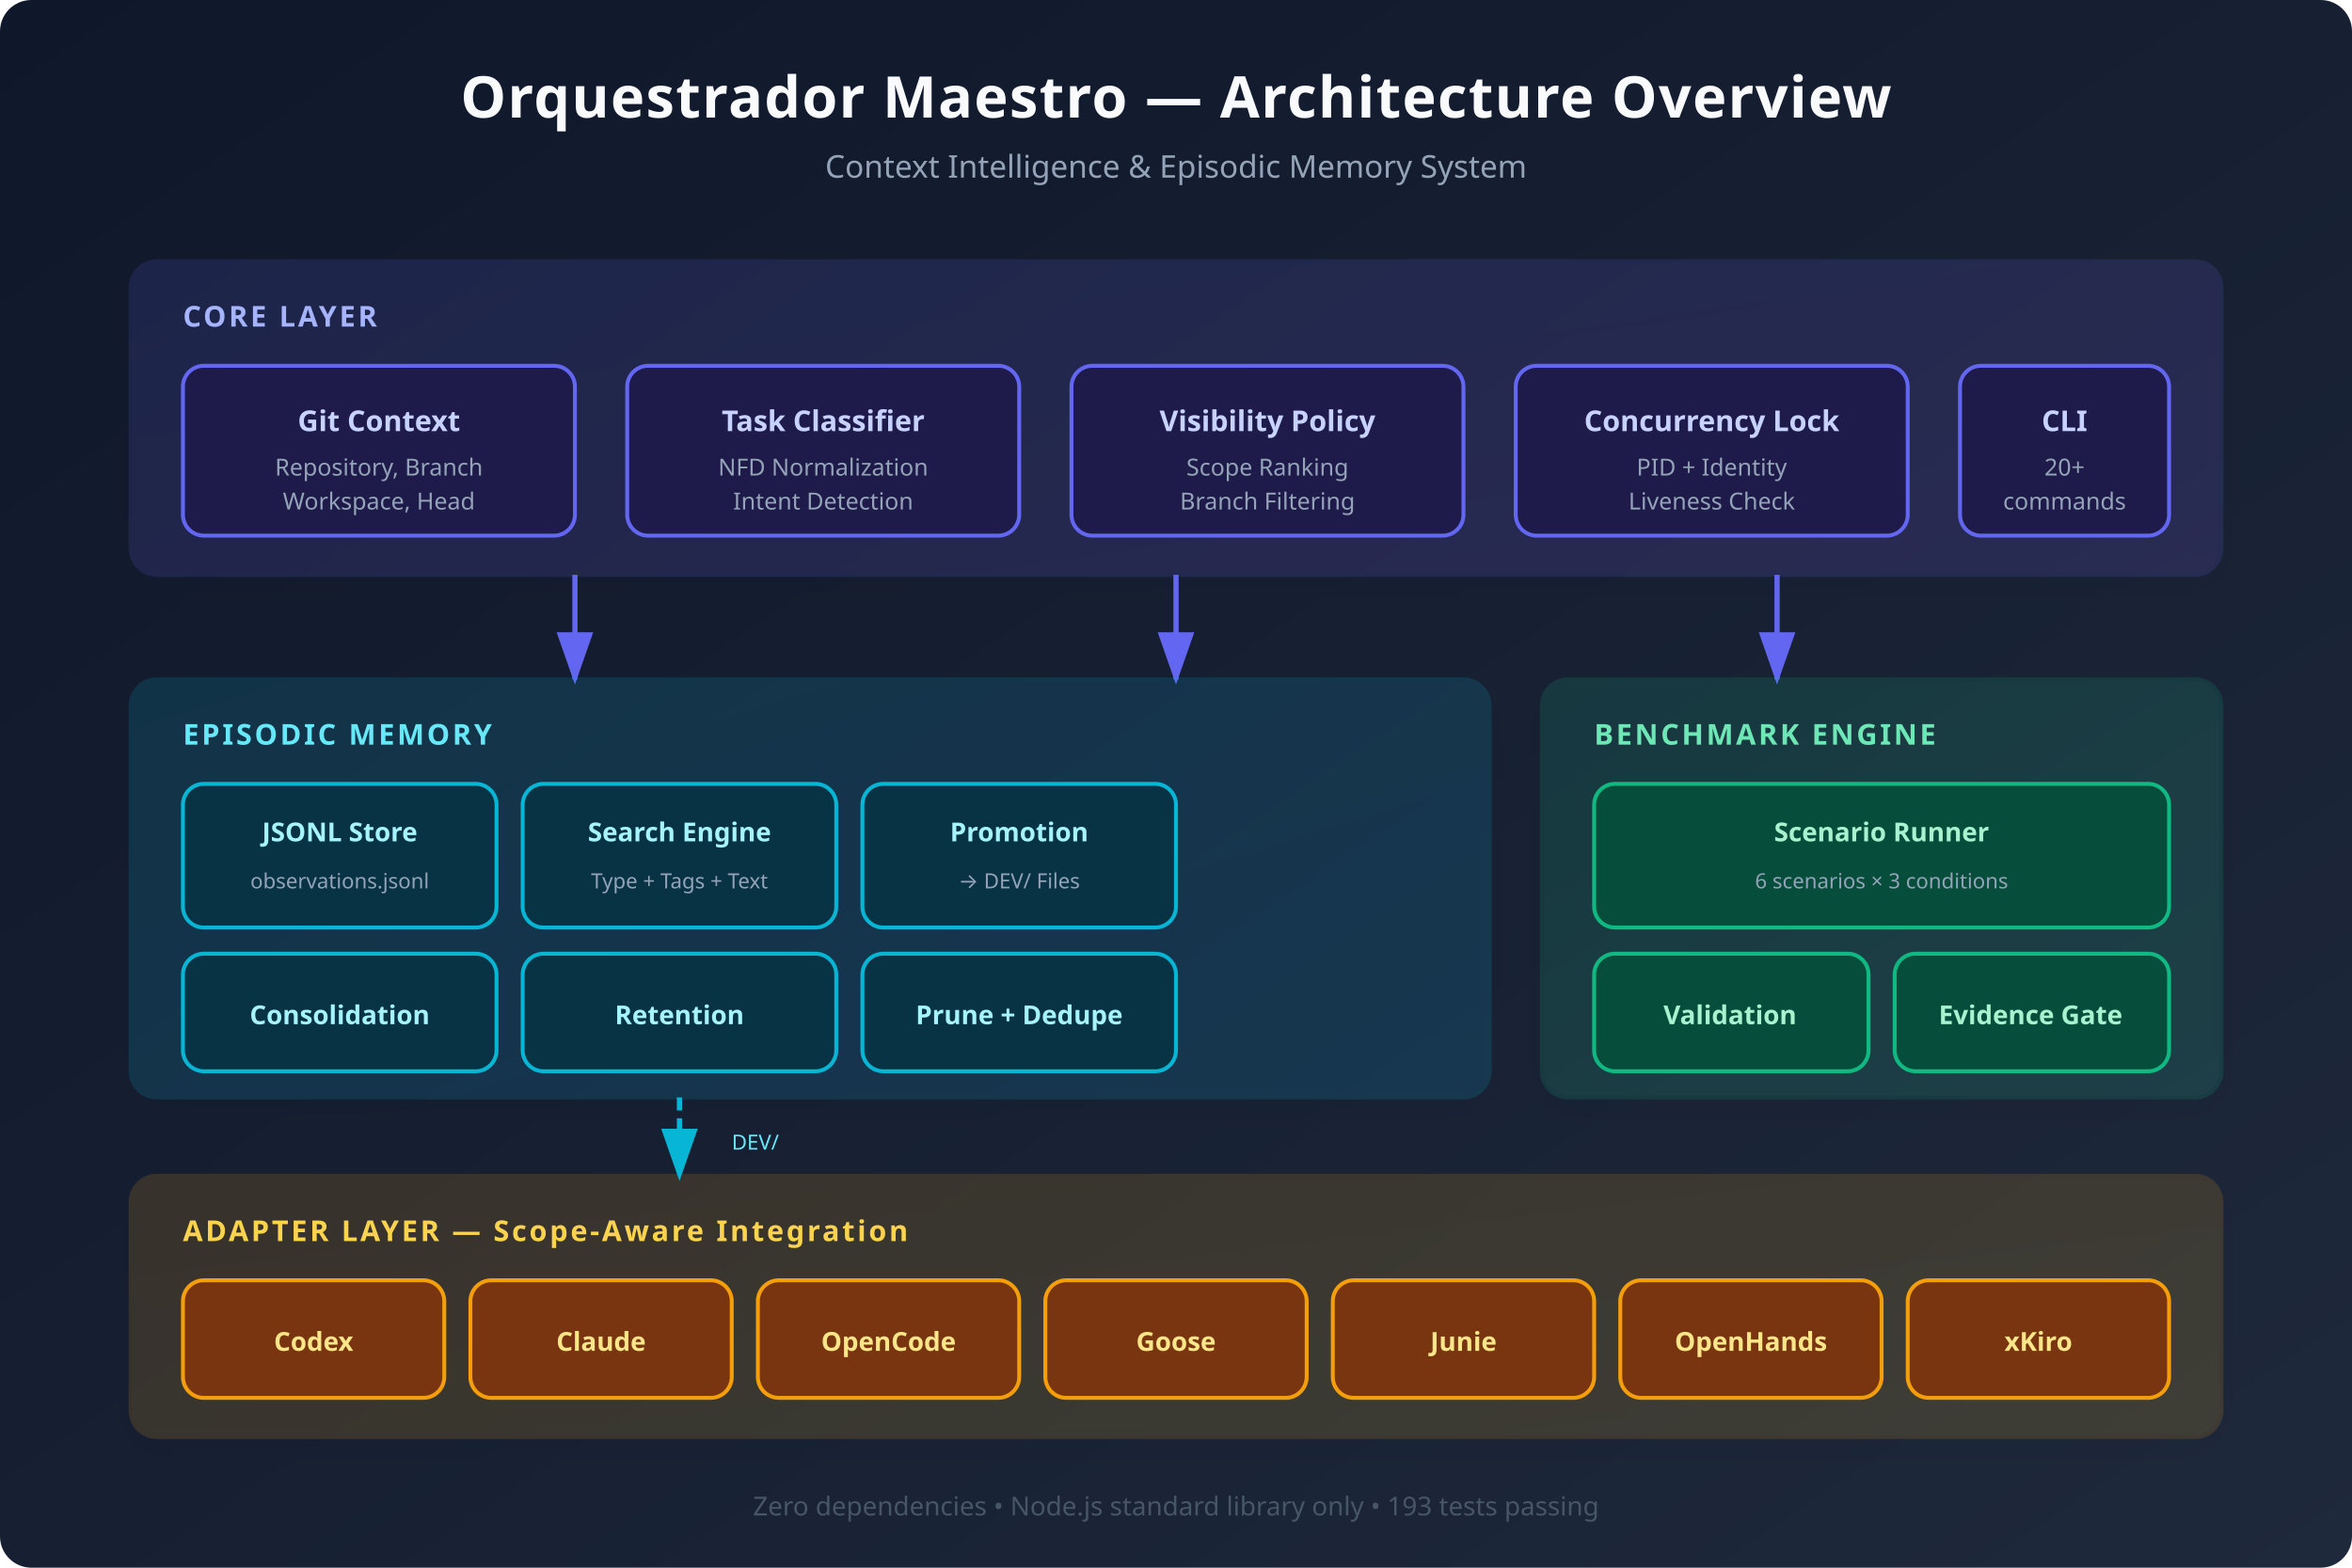
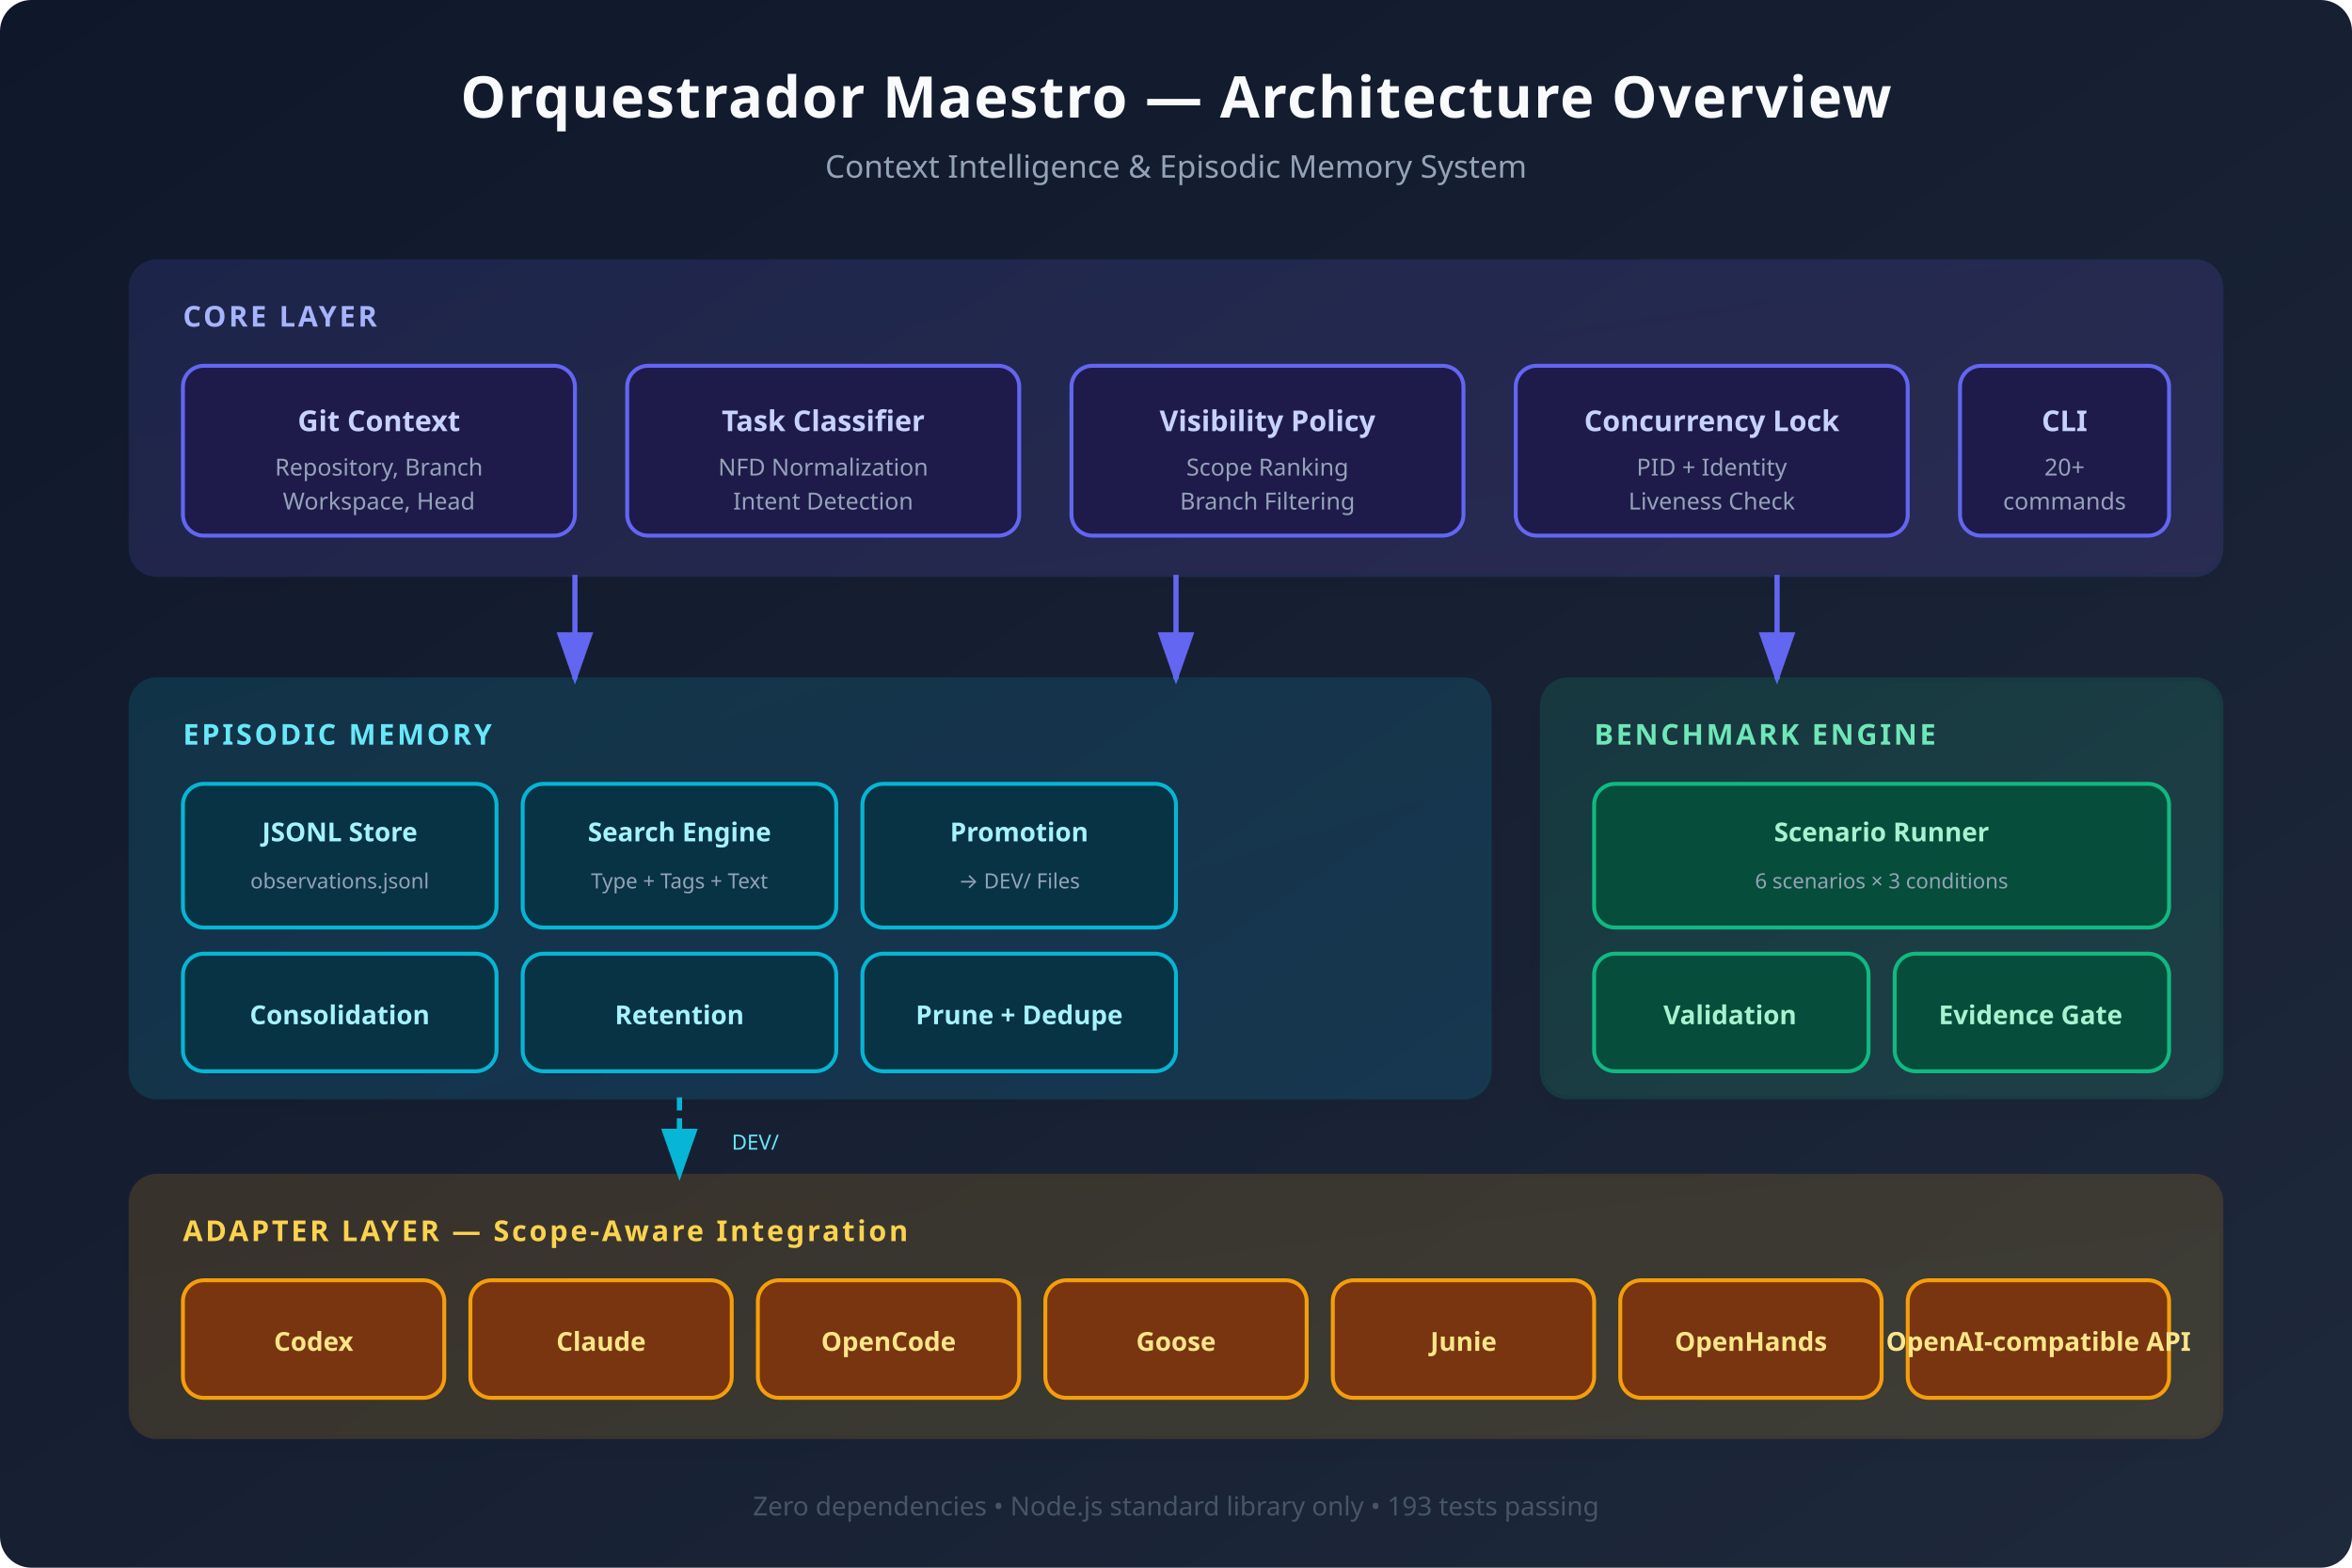
<svg xmlns="http://www.w3.org/2000/svg" viewBox="0 0 900 600" font-family="Segoe UI, system-ui, -apple-system, sans-serif">
  <defs>
    <linearGradient id="bgGrad" x1="0%" y1="0%" x2="100%" y2="100%">
      <stop offset="0%" style="stop-color:#0f172a;stop-opacity:1" />
      <stop offset="100%" style="stop-color:#1e293b;stop-opacity:1" />
    </linearGradient>
    <linearGradient id="coreGrad" x1="0%" y1="0%" x2="100%" y2="100%">
      <stop offset="0%" style="stop-color:#6366f1;stop-opacity:1" />
      <stop offset="100%" style="stop-color:#8b5cf6;stop-opacity:1" />
    </linearGradient>
    <linearGradient id="memGrad" x1="0%" y1="0%" x2="100%" y2="100%">
      <stop offset="0%" style="stop-color:#06b6d4;stop-opacity:1" />
      <stop offset="100%" style="stop-color:#0ea5e9;stop-opacity:1" />
    </linearGradient>
    <linearGradient id="benchGrad" x1="0%" y1="0%" x2="100%" y2="100%">
      <stop offset="0%" style="stop-color:#10b981;stop-opacity:1" />
      <stop offset="100%" style="stop-color:#34d399;stop-opacity:1" />
    </linearGradient>
    <linearGradient id="adapterGrad" x1="0%" y1="0%" x2="100%" y2="100%">
      <stop offset="0%" style="stop-color:#f59e0b;stop-opacity:1" />
      <stop offset="100%" style="stop-color:#fbbf24;stop-opacity:1" />
    </linearGradient>
    <filter id="shadow" x="-20%" y="-20%" width="140%" height="140%">
      <feDropShadow dx="0" dy="4" stdDeviation="8" flood-color="#000" flood-opacity="0.3" />
    </filter>
    <filter id="glow">
      <feGaussianBlur stdDeviation="3" result="coloredBlur" />
      <feMerge>
        <feMergeNode in="coloredBlur" />
        <feMergeNode in="SourceGraphic" />
      </feMerge>
    </filter>
  </defs>
  <rect width="900" height="600" fill="url(#bgGrad)" rx="12" />
  <text x="450" y="45" text-anchor="middle" fill="#f8fafc" font-size="22" font-weight="700" letter-spacing="0.5">Orquestrador Maestro — Architecture Overview</text>
  <text x="450" y="68" text-anchor="middle" fill="#94a3b8" font-size="12">Context Intelligence &amp; Episodic Memory System</text>
  <rect x="50" y="100" width="800" height="120" rx="10" fill="url(#coreGrad)" opacity="0.15" stroke="#6366f1" stroke-width="1.5" filter="url(#shadow)" />
  <text x="70" y="125" fill="#a5b4fc" font-size="11" font-weight="600" letter-spacing="1">CORE LAYER</text>
  <rect x="70" y="140" width="150" height="65" rx="8" fill="#1e1b4b" stroke="#6366f1" stroke-width="1.5" />
  <text x="145" y="165" text-anchor="middle" fill="#c7d2fe" font-size="11" font-weight="600">Git Context</text>
  <text x="145" y="182" text-anchor="middle" fill="#94a3b8" font-size="9">Repository, Branch</text>
  <text x="145" y="195" text-anchor="middle" fill="#94a3b8" font-size="9">Workspace, Head</text>
  <rect x="240" y="140" width="150" height="65" rx="8" fill="#1e1b4b" stroke="#6366f1" stroke-width="1.5" />
  <text x="315" y="165" text-anchor="middle" fill="#c7d2fe" font-size="11" font-weight="600">Task Classifier</text>
  <text x="315" y="182" text-anchor="middle" fill="#94a3b8" font-size="9">NFD Normalization</text>
  <text x="315" y="195" text-anchor="middle" fill="#94a3b8" font-size="9">Intent Detection</text>
  <rect x="410" y="140" width="150" height="65" rx="8" fill="#1e1b4b" stroke="#6366f1" stroke-width="1.5" />
  <text x="485" y="165" text-anchor="middle" fill="#c7d2fe" font-size="11" font-weight="600">Visibility Policy</text>
  <text x="485" y="182" text-anchor="middle" fill="#94a3b8" font-size="9">Scope Ranking</text>
  <text x="485" y="195" text-anchor="middle" fill="#94a3b8" font-size="9">Branch Filtering</text>
  <rect x="580" y="140" width="150" height="65" rx="8" fill="#1e1b4b" stroke="#6366f1" stroke-width="1.5" />
  <text x="655" y="165" text-anchor="middle" fill="#c7d2fe" font-size="11" font-weight="600">Concurrency Lock</text>
  <text x="655" y="182" text-anchor="middle" fill="#94a3b8" font-size="9">PID + Identity</text>
  <text x="655" y="195" text-anchor="middle" fill="#94a3b8" font-size="9">Liveness Check</text>
  <rect x="750" y="140" width="80" height="65" rx="8" fill="#1e1b4b" stroke="#6366f1" stroke-width="1.5" />
  <text x="790" y="165" text-anchor="middle" fill="#c7d2fe" font-size="11" font-weight="600">CLI</text>
  <text x="790" y="182" text-anchor="middle" fill="#94a3b8" font-size="9">20+</text>
  <text x="790" y="195" text-anchor="middle" fill="#94a3b8" font-size="9">commands</text>
  <line x1="220" y1="220" x2="220" y2="260" stroke="#6366f1" stroke-width="2" marker-end="url(#arrowPurple)" />
  <line x1="450" y1="220" x2="450" y2="260" stroke="#6366f1" stroke-width="2" marker-end="url(#arrowPurple)" />
  <line x1="680" y1="220" x2="680" y2="260" stroke="#6366f1" stroke-width="2" marker-end="url(#arrowPurple)" />
  <rect x="50" y="260" width="520" height="160" rx="10" fill="url(#memGrad)" opacity="0.15" stroke="#06b6d4" stroke-width="1.5" filter="url(#shadow)" />
  <text x="70" y="285" fill="#67e8f9" font-size="11" font-weight="600" letter-spacing="1">EPISODIC MEMORY</text>
  <rect x="70" y="300" width="120" height="55" rx="8" fill="#083344" stroke="#06b6d4" stroke-width="1.5" />
  <text x="130" y="322" text-anchor="middle" fill="#a5f3fc" font-size="10" font-weight="600">JSONL Store</text>
  <text x="130" y="340" text-anchor="middle" fill="#94a3b8" font-size="8">observations.jsonl</text>
  <rect x="200" y="300" width="120" height="55" rx="8" fill="#083344" stroke="#06b6d4" stroke-width="1.5" />
  <text x="260" y="322" text-anchor="middle" fill="#a5f3fc" font-size="10" font-weight="600">Search Engine</text>
  <text x="260" y="340" text-anchor="middle" fill="#94a3b8" font-size="8">Type + Tags + Text</text>
  <rect x="330" y="300" width="120" height="55" rx="8" fill="#083344" stroke="#06b6d4" stroke-width="1.5" />
  <text x="390" y="322" text-anchor="middle" fill="#a5f3fc" font-size="10" font-weight="600">Promotion</text>
  <text x="390" y="340" text-anchor="middle" fill="#94a3b8" font-size="8">→ DEV/ Files</text>
  <rect x="70" y="365" width="120" height="45" rx="8" fill="#083344" stroke="#06b6d4" stroke-width="1.5" />
  <text x="130" y="392" text-anchor="middle" fill="#a5f3fc" font-size="10" font-weight="600">Consolidation</text>
  <rect x="200" y="365" width="120" height="45" rx="8" fill="#083344" stroke="#06b6d4" stroke-width="1.5" />
  <text x="260" y="392" text-anchor="middle" fill="#a5f3fc" font-size="10" font-weight="600">Retention</text>
  <rect x="330" y="365" width="120" height="45" rx="8" fill="#083344" stroke="#06b6d4" stroke-width="1.5" />
  <text x="390" y="392" text-anchor="middle" fill="#a5f3fc" font-size="10" font-weight="600">Prune + Dedupe</text>
  <rect x="590" y="260" width="260" height="160" rx="10" fill="url(#benchGrad)" opacity="0.15" stroke="#10b981" stroke-width="1.5" filter="url(#shadow)" />
  <text x="610" y="285" fill="#6ee7b7" font-size="11" font-weight="600" letter-spacing="1">BENCHMARK ENGINE</text>
  <rect x="610" y="300" width="220" height="55" rx="8" fill="#064e3b" stroke="#10b981" stroke-width="1.5" />
  <text x="720" y="322" text-anchor="middle" fill="#a7f3d0" font-size="10" font-weight="600">Scenario Runner</text>
  <text x="720" y="340" text-anchor="middle" fill="#94a3b8" font-size="8">6 scenarios × 3 conditions</text>
  <rect x="610" y="365" width="105" height="45" rx="8" fill="#064e3b" stroke="#10b981" stroke-width="1.5" />
  <text x="662" y="392" text-anchor="middle" fill="#a7f3d0" font-size="10" font-weight="600">Validation</text>
  <rect x="725" y="365" width="105" height="45" rx="8" fill="#064e3b" stroke="#10b981" stroke-width="1.5" />
  <text x="777" y="392" text-anchor="middle" fill="#a7f3d0" font-size="10" font-weight="600">Evidence Gate</text>
  <rect x="50" y="450" width="800" height="100" rx="10" fill="url(#adapterGrad)" opacity="0.15" stroke="#f59e0b" stroke-width="1.5" filter="url(#shadow)" />
  <text x="70" y="475" fill="#fcd34d" font-size="11" font-weight="600" letter-spacing="1">ADAPTER LAYER — Scope-Aware Integration</text>
  <rect x="70" y="490" width="100" height="45" rx="8" fill="#78350f" stroke="#f59e0b" stroke-width="1.5" />
  <text x="120" y="517" text-anchor="middle" fill="#fde68a" font-size="10" font-weight="600">Codex</text>
  <rect x="180" y="490" width="100" height="45" rx="8" fill="#78350f" stroke="#f59e0b" stroke-width="1.5" />
  <text x="230" y="517" text-anchor="middle" fill="#fde68a" font-size="10" font-weight="600">Claude</text>
  <rect x="290" y="490" width="100" height="45" rx="8" fill="#78350f" stroke="#f59e0b" stroke-width="1.5" />
  <text x="340" y="517" text-anchor="middle" fill="#fde68a" font-size="10" font-weight="600">OpenCode</text>
  <rect x="400" y="490" width="100" height="45" rx="8" fill="#78350f" stroke="#f59e0b" stroke-width="1.5" />
  <text x="450" y="517" text-anchor="middle" fill="#fde68a" font-size="10" font-weight="600">Goose</text>
  <rect x="510" y="490" width="100" height="45" rx="8" fill="#78350f" stroke="#f59e0b" stroke-width="1.5" />
  <text x="560" y="517" text-anchor="middle" fill="#fde68a" font-size="10" font-weight="600">Junie</text>
  <rect x="620" y="490" width="100" height="45" rx="8" fill="#78350f" stroke="#f59e0b" stroke-width="1.5" />
  <text x="670" y="517" text-anchor="middle" fill="#fde68a" font-size="10" font-weight="600">OpenHands</text>
  <rect x="730" y="490" width="100" height="45" rx="8" fill="#78350f" stroke="#f59e0b" stroke-width="1.5" />
-   <text x="780" y="517" text-anchor="middle" fill="#fde68a" font-size="10" font-weight="600">xKiro</text>
+   <text x="780" y="517" text-anchor="middle" fill="#fde68a" font-size="10" font-weight="600">OpenAI-compatible API</text>
  <defs>
    <marker id="arrowPurple" markerWidth="10" markerHeight="7" refX="9" refY="3.5" orient="auto">
      <polygon points="0 0, 10 3.5, 0 7" fill="#6366f1" />
    </marker>
    <marker id="arrowCyan" markerWidth="10" markerHeight="7" refX="9" refY="3.5" orient="auto">
      <polygon points="0 0, 10 3.5, 0 7" fill="#06b6d4" />
    </marker>
  </defs>
  <path d="M 260 420 L 260 450" stroke="#06b6d4" stroke-width="2" marker-end="url(#arrowCyan)" stroke-dasharray="5,3" />
  <text x="280" y="440" fill="#67e8f9" font-size="8">DEV/</text>
  <text x="450" y="580" text-anchor="middle" fill="#475569" font-size="10">Zero dependencies • Node.js standard library only • 193 tests passing</text>
</svg>
